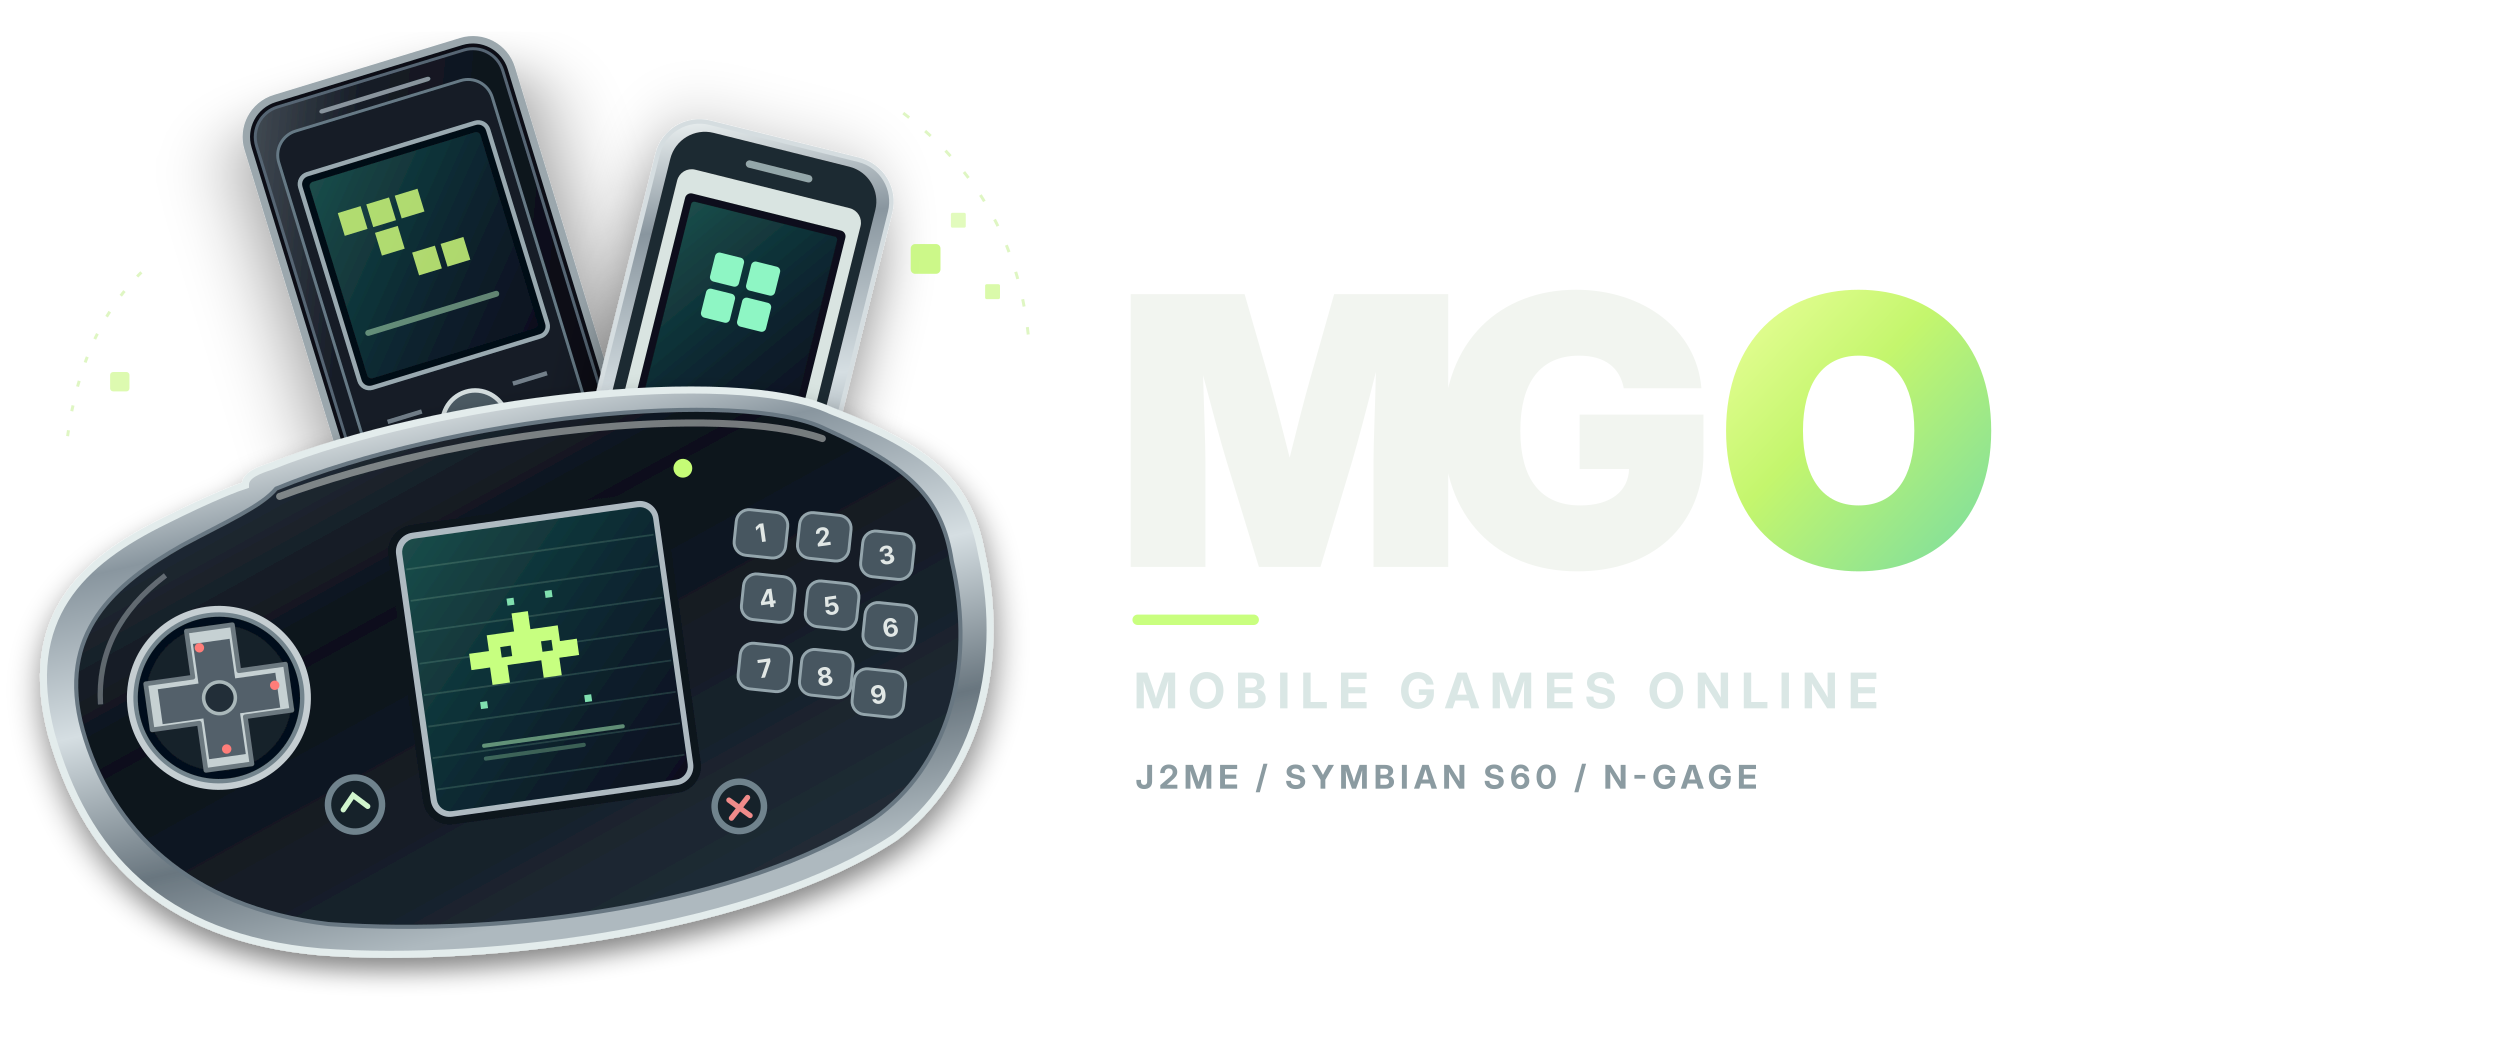
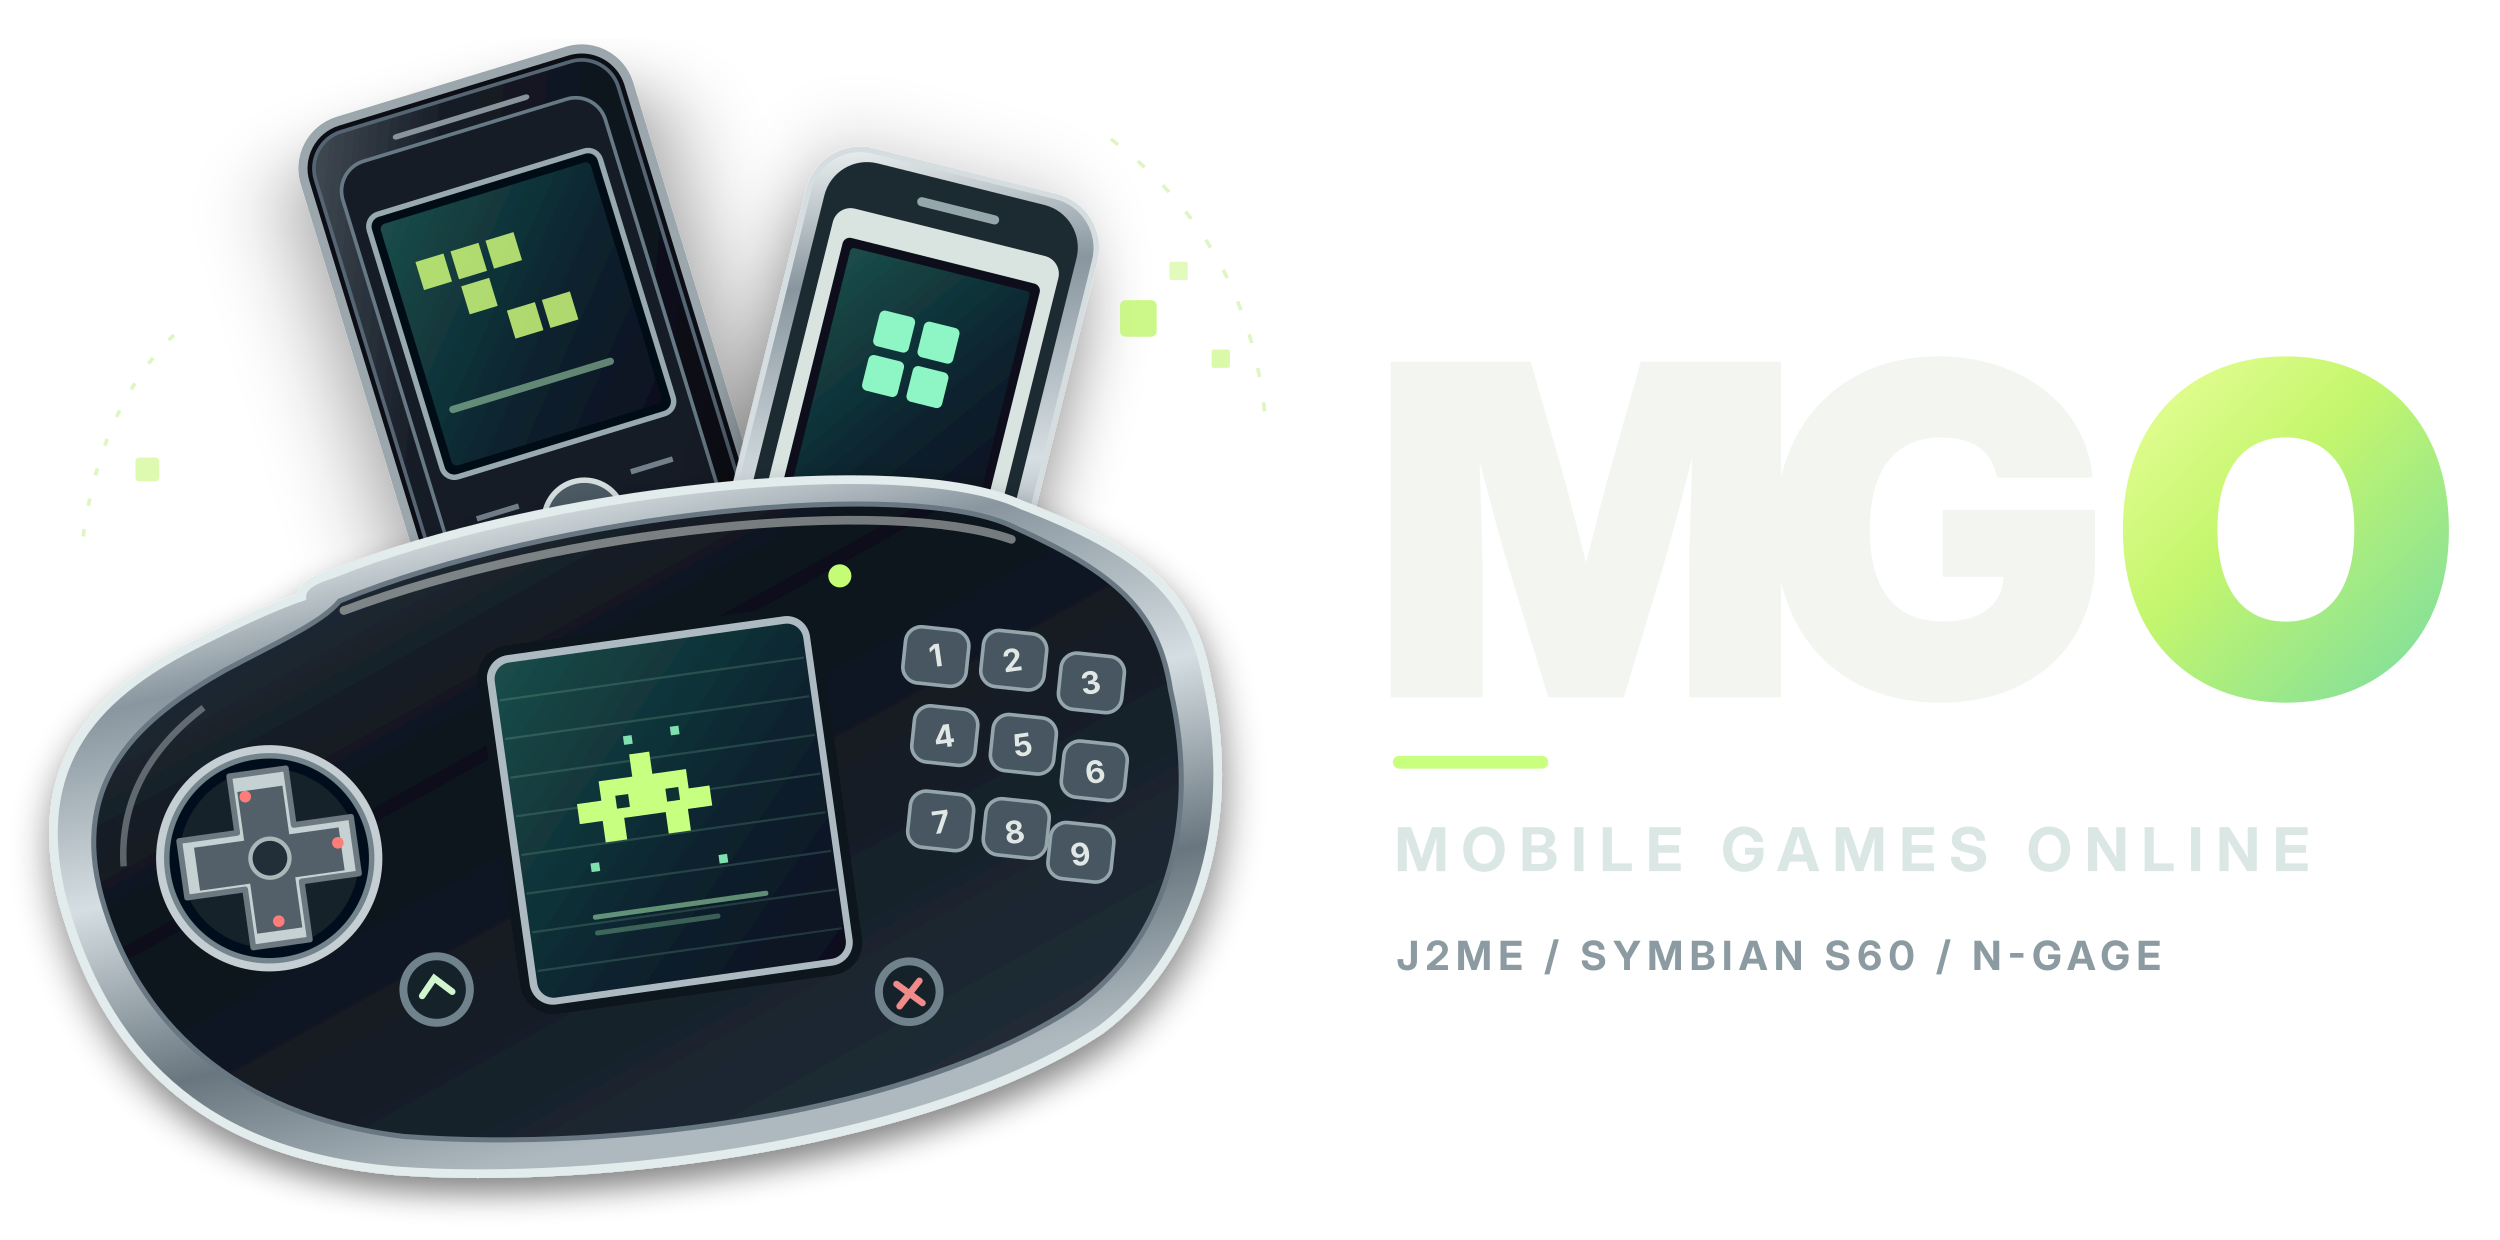
- <svg xmlns="http://www.w3.org/2000/svg" width="1680" height="710" viewBox="0 0 1680 710">
+ <svg xmlns="http://www.w3.org/2000/svg" width="1366" height="677" viewBox="0 0 1366 677">
  <defs>
    <linearGradient id="metal" x1="0%" x2="15%" y1="0%" y2="100%">
      <stop stop-color="#F1F6F6" />
      <stop offset=".21" stop-color="#89969F" />
      <stop offset=".49" stop-color="#D5DEE2" />
      <stop offset=".77" stop-color="#69767F" />
      <stop offset="1" stop-color="#AEB9BF" />
    </linearGradient>
    <linearGradient id="metal2" x1="0" x2="1" y1="0" y2="1">
      <stop stop-color="#DDE8EA" />
      <stop offset=".45" stop-color="#8B9AA4" />
      <stop offset="1" stop-color="#54616D" />
    </linearGradient>
    <linearGradient id="qdFace" x1="0" x2=".7" y1="0" y2="1">
      <stop stop-color="#2E3942" />
      <stop offset=".4" stop-color="#0B111A" />
      <stop offset="1" stop-color="#202C36" />
    </linearGradient>
    <linearGradient id="black" x1="0" x2="1" y1="0" y2="1">
      <stop stop-color="#434C55" />
      <stop offset=".24" stop-color="#161C26" />
      <stop offset=".78" stop-color="#070D16" />
      <stop offset="1" stop-color="#2F3740" />
    </linearGradient>
    <linearGradient id="screen" x1="0" x2="1" y1="0" y2="1">
      <stop stop-color="#1B4D4A" />
      <stop offset=".6" stop-color="#09232E" />
      <stop offset="1" stop-color="#070F1E" />
    </linearGradient>
    <linearGradient id="lcd" x1="0" x2="1" y1="0" y2="1">
      <stop stop-color="#52664B" />
      <stop offset=".4" stop-color="#B0C7A0" />
      <stop offset="1" stop-color="#5D735F" />
    </linearGradient>
    <linearGradient id="lime" x1="0" x2="1" y1="0" y2="1">
      <stop stop-color="#EBFF9B" />
      <stop offset=".42" stop-color="#C4F66D" />
      <stop offset="1" stop-color="#78DCA2" />
    </linearGradient>
    <linearGradient id="back" x1="0" x2="1" y1="0" y2="1">
      <stop stop-color="#1B2631" />
      <stop offset="1" stop-color="#091017" />
    </linearGradient>
    <filter id="shadow" x="-35%" y="-50%" width="180%" height="220%">
      <feDropShadow dx="0" dy="22" stdDeviation="24" flood-color="#000" flood-opacity=".48" />
    </filter>
    <filter id="shine" x="-60%" y="-60%" width="220%" height="220%">
      <feGaussianBlur stdDeviation="15" />
    </filter>
    <clipPath id="screenClip">
      <rect x="655" y="220" width="440" height="468" rx="28" />
    </clipPath>
  </defs>
  <g id="mgo-symbol">
    <g transform="translate(215 40) rotate(-17 86 205)" filter="url(#shadow)">
      <rect x="0" y="0" width="185" height="436" rx="27" fill="#0A1018" stroke="#9BA7AD" stroke-width="5" />
      <rect x="6" y="6" width="173" height="420" rx="21" fill="url(#black)" stroke="#566573" stroke-width="2" />
      <rect x="17" y="25" width="150" height="270" rx="17" fill="#121B25" stroke="#667985" stroke-width="2" />
      <rect x="26" y="55" width="132" height="150" rx="7" fill="#050D16" stroke="#99A9B0" stroke-width="3" />
      <rect x="32" y="61" width="120" height="138" rx="3" fill="url(#screen)" />
      <g fill="#C8F478" opacity=".87">
        <rect x="45" y="86" width="16" height="16" />
        <rect x="65" y="86" width="16" height="16" />
        <rect x="85" y="86" width="16" height="16" />
        <rect x="65" y="106" width="16" height="16" />
        <rect x="85" y="126" width="16" height="16" />
        <rect x="105" y="126" width="16" height="16" />
      </g>
      <rect x="39" y="167" width="94" height="4" rx="2" fill="#ACDDB1" opacity=".55" />
      <rect x="53" y="16" width="78" height="3" rx="2" fill="#89949D" />
      <circle cx="92" cy="248" r="22" fill="#4B5A64" stroke="#D4DDDE" stroke-width="3" />
      <circle cx="92" cy="248" r="10" fill="#121C27" />
      <g stroke="#84919B" stroke-width="3" opacity=".85">
        <path d="M36 230 h24 M124 230 h24" />
        <path d="M36 263 h24 M124 263 h24" />
      </g>
      <path d="M24 310h137v101q0 12-12 12H36q-12 0-12-12Z" fill="#11171E" stroke="#5A6873" stroke-width="2" />
      <g fill="#48535B" stroke="#94A0A6" stroke-width="1.3">
        <rect x="34" y="320" width="35" height="23" rx="7" />
        <rect x="76" y="320" width="35" height="23" rx="7" />
        <rect x="118" y="320" width="35" height="23" rx="7" />
        <rect x="34" y="348" width="35" height="23" rx="7" />
        <rect x="76" y="348" width="35" height="23" rx="7" />
        <rect x="118" y="348" width="35" height="23" rx="7" />
        <rect x="34" y="376" width="35" height="23" rx="7" />
        <rect x="76" y="376" width="35" height="23" rx="7" />
        <rect x="118" y="376" width="35" height="23" rx="7" />
      </g>
      <g fill="#CAD4D5" font-size="10" text-anchor="middle" font-weight="700">
        <text x="51" y="336">1</text>
        <text x="94" y="336">2</text>
        <text x="135" y="336">3</text>
        <text x="51" y="364">4</text>
        <text x="94" y="364">5</text>
        <text x="135" y="364">6</text>
        <text x="51" y="391">7</text>
        <text x="94" y="391">8</text>
        <text x="135" y="391">9</text>
      </g>
    </g>
    <g transform="translate(401 88) rotate(14 75 189)" filter="url(#shadow)">
      <rect x="0" y="0" width="161" height="396" rx="29" fill="url(#metal)" stroke="#D5DDE0" stroke-width="3" />
      <rect x="9" y="6" width="142" height="380" rx="24" fill="#1F2930" />
      <rect x="17" y="33" width="127" height="184" rx="10" fill="#D9E4E1" />
      <rect x="25" y="49" width="111" height="148" rx="4" fill="#0D111B" />
      <rect x="30" y="54" width="101" height="138" rx="2" fill="url(#screen)" />
      <g fill="#8EF6C4">
        <rect x="54" y="83" width="20" height="20" rx="3" />
        <rect x="79" y="83" width="20" height="20" rx="3" />
        <rect x="54" y="108" width="20" height="20" rx="3" />
        <rect x="79" y="108" width="20" height="20" rx="3" />
      </g>
      <rect x="59" y="18" width="46" height="5" rx="2.5" fill="#94A7AA" />
      <circle cx="80" cy="245" r="29" fill="#AAB8BD" stroke="#34434B" stroke-width="5" />
      <circle cx="80" cy="245" r="13" fill="#1C2830" />
      <path d="M37 235L19 229 22 256 41 255 M121 235L141 229 140 256 122 255" fill="#A1AFAE" />
      <g fill="#ACB9BE" stroke="#53636B" stroke-width="2">
        <rect x="23" y="285" width="33" height="23" rx="8" />
        <rect x="64" y="285" width="33" height="23" rx="8" />
        <rect x="105" y="285" width="33" height="23" rx="8" />
        <rect x="23" y="313" width="33" height="23" rx="8" />
        <rect x="64" y="313" width="33" height="23" rx="8" />
        <rect x="105" y="313" width="33" height="23" rx="8" />
        <rect x="23" y="341" width="33" height="23" rx="8" />
        <rect x="64" y="341" width="33" height="23" rx="8" />
        <rect x="105" y="341" width="33" height="23" rx="8" />
      </g>
      <g fill="#354551" font-size="11" text-anchor="middle" font-family="Inter" font-weight="700">
        <text x="39" y="302">1</text>
        <text x="80" y="302">2</text>
        <text x="122" y="302">3</text>
        <text x="39" y="330">4</text>
        <text x="80" y="330">5</text>
        <text x="122" y="330">6</text>
        <text x="39" y="358">7</text>
        <text x="80" y="358">8</text>
        <text x="122" y="358">9</text>
      </g>
      <path d="M30 375 H129" stroke="#85969D" stroke-width="2" />
    </g>
    <g transform="translate(23 264) rotate(-8 330 190) scale(.395)" filter="url(#shadow)">
      <path d="M 458 68 C 750 -4 1260 7 1413 107 C 1576 198 1628 266 1633 382 C 1650 594 1559 764 1420 841 C 1170 961 710 960 425 898 C 157 836 51 673 23 467 C 0 264 115 184 265 135 C 351 106 397 96 409 94 C 411 77 435 72 458 68 Z" fill="url(#metal)" stroke="#E3ECEC" stroke-width="12" />
      <path d="M 460 107 C 770 28 1270 46 1400 137 C 1530 219 1580 280 1581 389 C 1598 580 1522 735 1390 804 C 1150 918 740 917 445 853 C 213 792 100 640 77 468 C 55 299 165 229 289 180 C 368 151 432 133 460 107 Z" fill="url(#qdFace)" stroke="#687782" stroke-width="7" />
      <path d="M 464 121 C 780 51 1231 69 1392 152" fill="none" stroke="#F4F8F1" stroke-width="12" opacity=".45" stroke-linecap="round" />
      <rect x="640" y="207" width="464" height="501" rx="39" fill="#AEBAC1" stroke="#0B121D" stroke-width="13" />
      <rect x="657" y="224" width="431" height="468" rx="23" fill="url(#screen)" />
      <g opacity=".15" stroke="#C5FBCF" stroke-width="3">
        <path d="M660 274h425 M660 328h425 M660 382h425 M660 436h425 M660 490h425 M660 544h425 M660 598h425 M660 652h425" />
      </g>
      <g fill="#C7FF80">
        <path d="M 780 404 H 827 V 373 H 855 V 404 H 902 V 431 H 931 V 459 H 897 V 489 H 866 V 459 H 808 V 489 H 778 V 459 H 746 V 431 H 780 Z" />
        <rect x="800" y="427" width="18" height="18" fill="#103333" />
        <rect x="870" y="427" width="18" height="18" fill="#103333" />
      </g>
      <g fill="#80E0AF">
        <rect x="822" y="347" width="12" height="12" />
        <rect x="888" y="343" width="12" height="12" />
        <rect x="753" y="515" width="12" height="12" />
        <rect x="930" y="528" width="12" height="12" />
      </g>
      <rect x="746" y="586" width="245" height="7" rx="3" fill="#9CD9A7" opacity=".6" />
      <rect x="746" y="608" width="175" height="7" rx="3" fill="#9CD9A7" opacity=".35" />
      <circle cx="314" cy="446" r="151" fill="#73848D" stroke="#C5CED2" stroke-width="11" />
      <circle cx="314" cy="446" r="131" fill="#18212B" stroke="#06111A" stroke-width="14" />
      <path d="M 275 326 H 354 V 405 H 434 V 484 H 354 V 565 H 275 V 484 H 194 V 405 H 275 Z" fill="#C6D1D3" stroke="#6C7980" stroke-width="8" stroke-linejoin="round" />
      <path d="M 283 349 H 346 V 417 H 415 V 477 H 346 V 547 H 283 V 477 H 213 V 417 H 283 Z" fill="#53616B" />
      <circle cx="315" cy="446" r="27" fill="#222E38" stroke="#AAB8BA" stroke-width="6" />
      <circle cx="293" cy="357" r="8" fill="#FF7D79" />
      <circle cx="411" cy="438" r="8" fill="#FF7D79" />
      <circle cx="315" cy="534" r="8" fill="#FF7D79" />
      <g fill="#475661" stroke="#94A5AC" stroke-width="5">
        <rect x="1222" y="259" width="88" height="78" rx="22" transform="rotate(14 1266 298)" />
        <rect x="1328" y="279" width="88" height="78" rx="22" transform="rotate(14 1372 318)" />
        <rect x="1430" y="325" width="88" height="78" rx="22" transform="rotate(14 1474 364)" />
        <rect x="1219" y="369" width="88" height="78" rx="22" transform="rotate(14 1263 408)" />
        <rect x="1325" y="396" width="88" height="78" rx="22" transform="rotate(14 1369 435)" />
        <rect x="1417" y="446" width="88" height="78" rx="22" transform="rotate(14 1461 485)" />
        <rect x="1197" y="485" width="88" height="78" rx="22" transform="rotate(14 1241 524)" />
        <rect x="1299" y="510" width="88" height="78" rx="22" transform="rotate(14 1343 549)" />
        <rect x="1383" y="555" width="88" height="78" rx="22" transform="rotate(14 1427 594)" />
      </g>
      <g fill="#E1E7E5" font-family="Inter,Arial" font-size="43" font-weight="650" text-anchor="middle">
        <text x="1266" y="312">1</text>
        <text x="1370" y="333">2</text>
        <text x="1473" y="379">3</text>
        <text x="1262" y="424">4</text>
        <text x="1368" y="451">5</text>
        <text x="1462" y="502">6</text>
        <text x="1241" y="541">7</text>
        <text x="1340" y="569">8</text>
        <text x="1426" y="612">9</text>
      </g>
      <circle cx="518" cy="658" r="46" fill="#15232B" stroke="#70838D" stroke-width="11" />
      <path d="M 497 664 L 517 642 L 539 664" fill="none" stroke="#D1F5CD" stroke-width="9" stroke-linecap="round" />
      <circle cx="1165" cy="752" r="42" fill="#15232B" stroke="#70838D" stroke-width="11" />
      <path d="M 1149 739 l32 31 m0 -31 l-32 31" stroke="#F08B8A" stroke-width="9" stroke-linecap="round" />
      <circle cx="1150" cy="169" r="16" fill="#C5FC76" />
      <path d="M113 429Q123 300 253 227" stroke="#E4EFF0" stroke-width="9" fill="none" opacity=".35" />
    </g>
    <g fill="#C6F77C">
      <rect x="612" y="164" width="20" height="20" rx="3" opacity=".9" />
      <rect x="639" y="143" width="10" height="10" rx="1" opacity=".5" />
      <rect x="662" y="191" width="10" height="10" rx="1" opacity=".65" />
      <rect x="74" y="250" width="13" height="13" rx="2" opacity=".6" />
    </g>
    <g stroke="#B7EB79" stroke-width="2" opacity=".45" fill="none">
      <path d="M 607 76 Q 681 132 691 225" stroke-dasharray="5 14" />
      <path d="M 95 183 Q 52 225 44 305" stroke-dasharray="4 13" />
    </g>
  </g>
  <g font-family="Inter Display,Inter,Arial,sans-serif">
    <text x="750" y="381" font-size="252" font-weight="900" letter-spacing="-18" fill="#F2F5F0">MG</text>
    <text x="1155" y="381" font-size="252" font-weight="900" letter-spacing="-18" fill="url(#lime)">O</text>
    <rect x="761" y="413" width="85" height="7" rx="3.5" fill="#C9FF7F" />
    <text x="762" y="476" font-size="33" font-weight="730" fill="#DAE7E5" letter-spacing="7">MOBILE GAMES ONLINE</text>
    <text x="763" y="530" font-size="22" font-weight="650" fill="#8B9BA1" letter-spacing="3.5">J2ME   /   SYMBIAN S60   /   N-GAGE</text>
  </g>
</svg>
